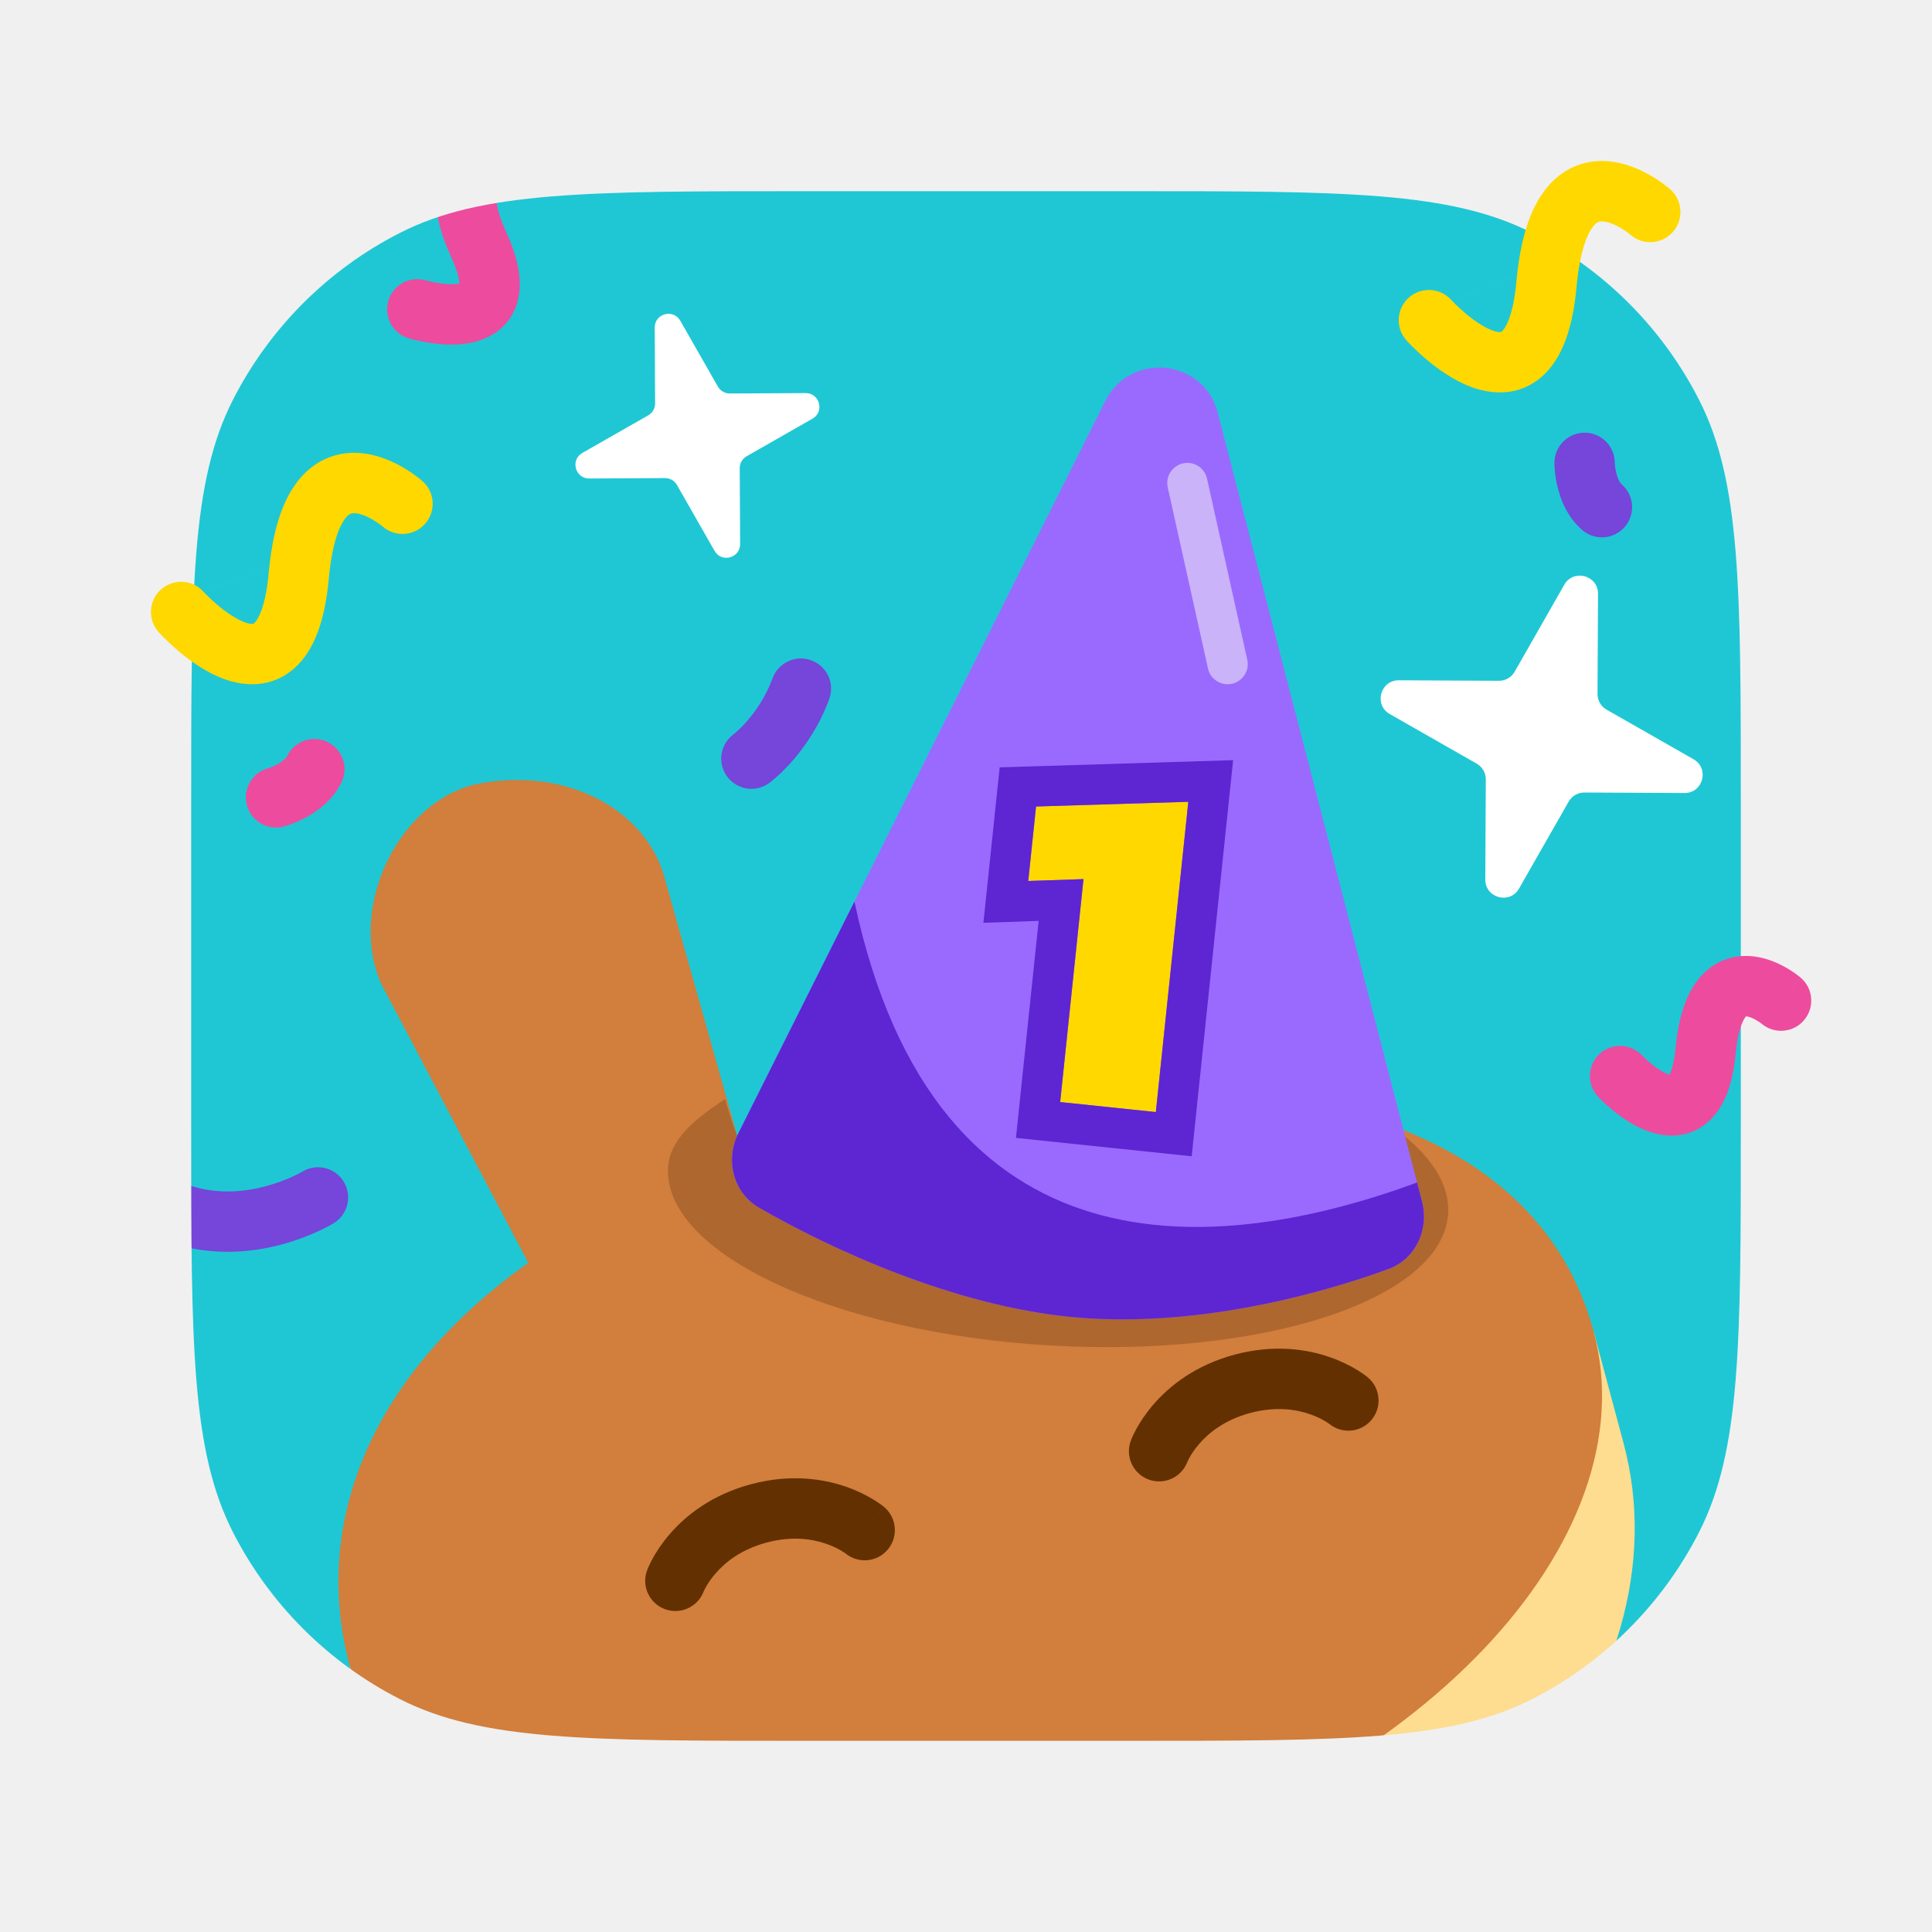
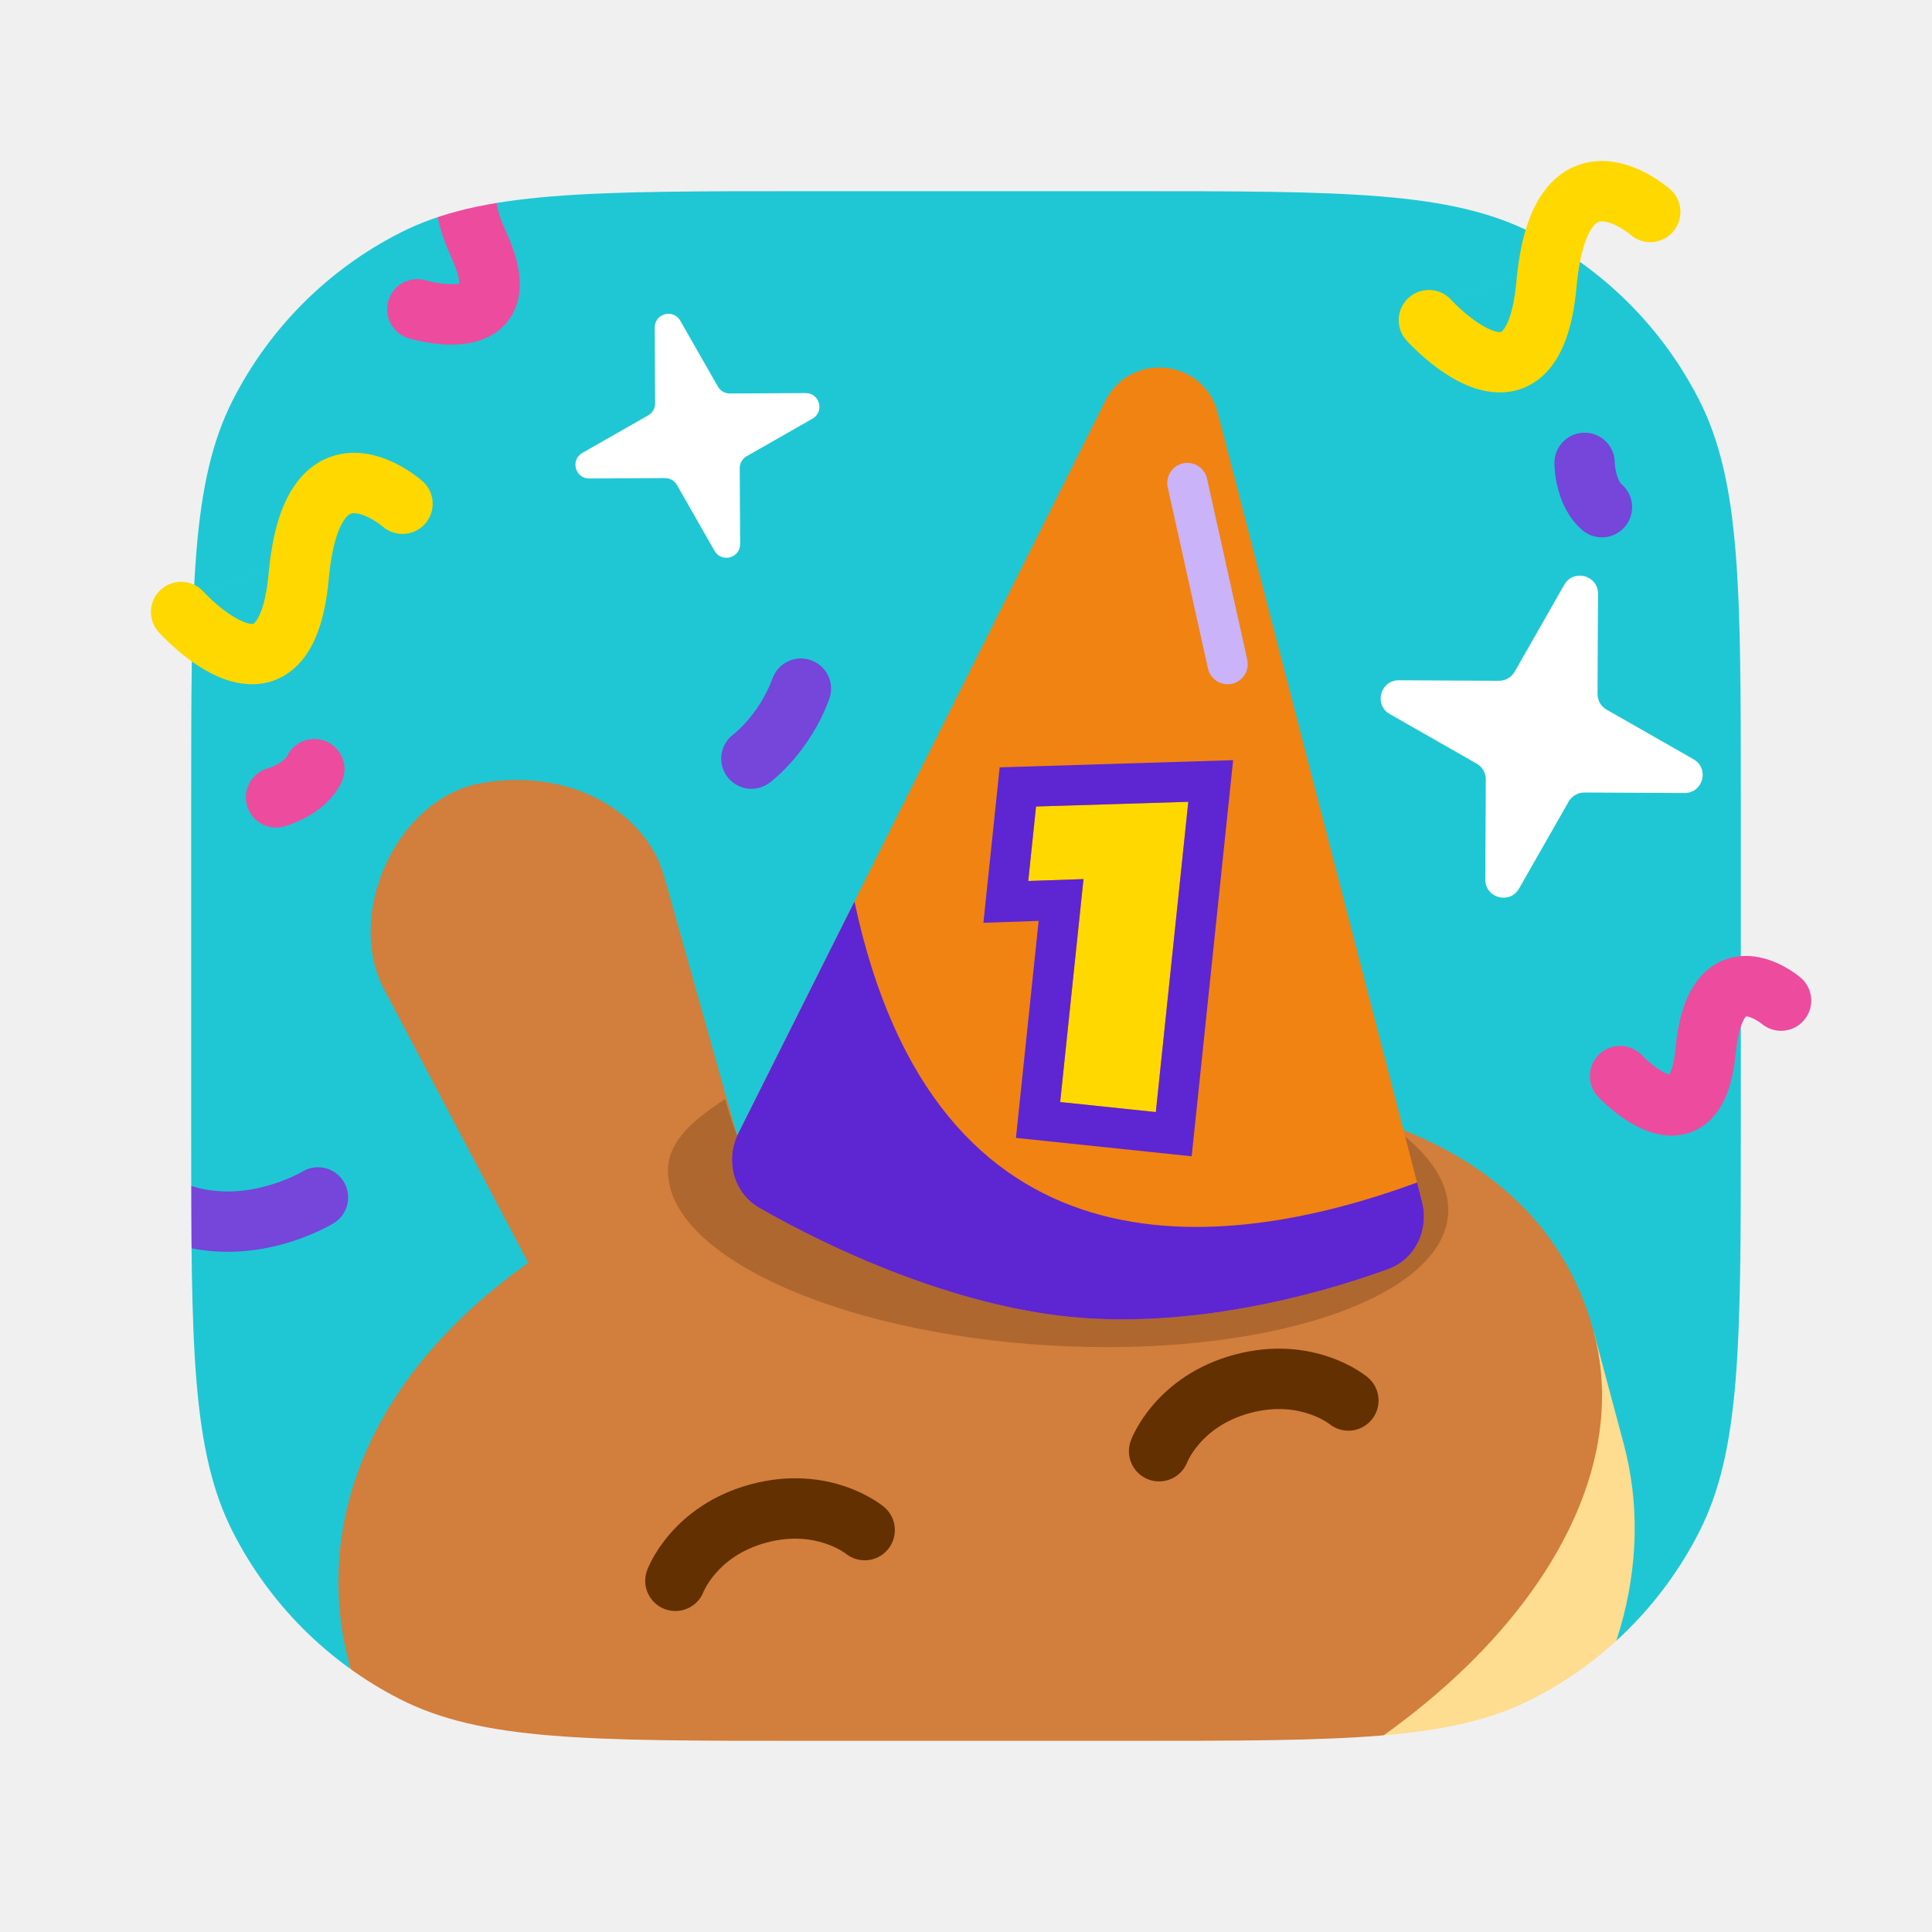
<svg xmlns="http://www.w3.org/2000/svg" width="192" height="192" fill="none" viewBox="0 0 192 192">
  <mask id="mask0" width="154" height="154" x="19" y="19" maskUnits="userSpaceOnUse" style="mask-type:alpha">
    <path fill="#EFF3F5" d="M19 79.8C19 58.518 19 47.877 23.142 39.748C26.785 32.598 32.598 26.785 39.748 23.142C47.877 19 58.518 19 79.8 19H112.2C133.482 19 144.123 19 152.252 23.142C159.402 26.785 165.215 32.598 168.858 39.748C173 47.877 173 58.518 173 79.8V112.2C173 133.482 173 144.123 168.858 152.252C165.215 159.402 159.402 165.215 152.252 168.858C144.123 173 133.482 173 112.2 173H79.8C58.518 173 47.877 173 39.748 168.858C32.598 165.215 26.785 159.402 23.142 152.252C19 144.123 19 133.482 19 112.2V79.8Z" />
  </mask>
  <g mask="url(#mask0)">
    <path fill="#1FC7D4" d="M6 6H186V186H6V6Z" />
    <path fill="#FEDC90" d="M161.351 143.439C167.804 167.523 145.358 194.463 111.216 203.611C77.073 212.76 44.164 200.652 37.711 176.568L34.736 165.468L158.377 132.339L161.351 143.439Z" />
    <path fill="#D27E3C" fill-rule="evenodd" d="M38 98C34.513 90.715 39.198 80.091 47 78C56 75.997 64.203 80.363 66.048 87.248L74 115.5C78.059 113.82 81.956 112.324 86.434 111.124C90.808 109.952 95.15 109.086 99.408 108.511L97.5 101.5C95.655 94.615 98 88.546 107.5 86C115.302 83.909 121.877 88.447 122.5 96.5L122.5 108.511C142.261 110.296 154.69 118.578 158.377 132.339C163.967 153.203 140.822 177.534 106.679 186.682C72.537 195.831 40.327 186.333 34.736 165.468C31.068 151.778 36.436 136.907 52.5 125.5L38 98Z" clip-rule="evenodd" />
    <path fill="#AE672F" d="M143.912 120.602C143.409 129.106 125.647 134.972 104.24 133.703C82.834 132.435 65.889 124.512 66.393 116.008C66.552 113.336 68.922 111.246 72.066 109.234C72.066 109.234 73.585 114.889 74.601 114.888C81.43 113.089 96.703 102.352 106.065 102.906C127.472 104.175 144.416 112.097 143.912 120.602Z" />
    <path fill="#7645D9" fill-rule="evenodd" d="M34.156 117.431C35.022 118.843 34.58 120.69 33.168 121.557L31.599 119C33.168 121.557 33.167 121.557 33.166 121.558L33.164 121.559L33.159 121.562L33.147 121.57L33.115 121.589C33.091 121.603 33.059 121.622 33.02 121.644C32.943 121.689 32.838 121.749 32.708 121.82C32.446 121.961 32.08 122.15 31.622 122.362C30.71 122.783 29.415 123.302 27.85 123.712C24.74 124.527 20.372 124.954 15.841 123.082C13.61 122.16 11.944 120.949 10.811 119.484C9.662 118.001 9.188 116.422 9.092 114.998C9 113.611 9.267 112.415 9.535 111.594C9.672 111.176 9.816 110.833 9.932 110.582C9.991 110.456 10.044 110.351 10.086 110.27C10.107 110.23 10.126 110.195 10.142 110.166L10.163 110.128L10.172 110.112L10.177 110.105L10.178 110.101C10.179 110.1 10.18 110.098 12.778 111.598L10.18 110.098C11.009 108.663 12.843 108.172 14.278 109C15.7 109.821 16.196 111.63 15.399 113.059C15.395 113.067 15.386 113.084 15.374 113.11C15.342 113.179 15.29 113.299 15.239 113.457C15.131 113.788 15.052 114.193 15.079 114.598C15.104 114.966 15.215 115.372 15.555 115.811C15.909 116.269 16.634 116.917 18.132 117.536C21.06 118.746 23.997 118.519 26.33 117.908C27.485 117.605 28.445 117.22 29.107 116.914C29.436 116.762 29.687 116.632 29.846 116.546C29.926 116.503 29.982 116.471 30.013 116.453L30.04 116.437L30.036 116.439L30.033 116.441M34.156 117.431C33.291 116.022 31.451 115.579 30.041 116.437L34.156 117.431ZM30.041 116.437C30.038 116.438 30.034 116.44 30.031 116.442L30.041 116.437Z" clip-rule="evenodd" />
    <path fill="#7645D9" fill-rule="evenodd" d="M74.674 75.391C76.451 77.808 76.452 77.807 76.453 77.807L76.455 77.805L76.458 77.803L76.466 77.797L76.486 77.782C76.501 77.771 76.519 77.757 76.54 77.741C76.582 77.709 76.635 77.667 76.7 77.615C76.828 77.511 77 77.368 77.205 77.184C77.615 76.819 78.161 76.291 78.763 75.603C79.961 74.231 81.414 72.182 82.409 69.472C82.98 67.917 82.182 66.193 80.627 65.622C79.072 65.051 77.348 65.849 76.777 67.404C76.093 69.265 75.087 70.692 74.245 71.654C73.827 72.132 73.459 72.486 73.208 72.71C73.084 72.821 72.989 72.899 72.934 72.944C72.907 72.966 72.889 72.98 72.882 72.985C72.882 72.985 72.882 72.985 72.882 72.985C72.882 72.985 72.882 72.985 72.882 72.985C71.56 73.97 71.28 75.838 72.257 77.168C73.239 78.503 75.117 78.789 76.451 77.808L74.674 75.391Z" clip-rule="evenodd" />
    <path fill="#ED4B9E" fill-rule="evenodd" d="M51.066 19.203C52.688 19.484 54.235 18.403 54.529 16.78C54.823 15.149 53.74 13.589 52.109 13.295L51.576 16.247C52.109 13.295 52.108 13.294 52.106 13.294L52.103 13.293L52.096 13.292L52.079 13.289L52.036 13.282C52.004 13.277 51.962 13.27 51.914 13.263C51.816 13.249 51.687 13.232 51.531 13.216C51.223 13.185 50.797 13.155 50.302 13.161C49.377 13.171 47.912 13.305 46.528 14.04C44.982 14.86 43.699 16.359 43.385 18.601C43.101 20.626 43.653 22.948 44.852 25.574C45.52 27.036 45.638 27.83 45.65 28.176C45.633 28.18 45.615 28.184 45.596 28.187C45.073 28.289 44.309 28.255 43.52 28.127C43.157 28.069 42.844 27.999 42.626 27.946C42.518 27.919 42.435 27.898 42.385 27.884C42.36 27.877 42.343 27.872 42.336 27.87L42.336 27.87M42.331 27.868C42.33 27.868 42.33 27.868 42.33 27.868L42.333 27.869L42.336 27.87C42.334 27.869 42.332 27.869 42.331 27.868M42.331 27.868C40.748 27.394 39.078 28.29 38.599 29.872C38.118 31.458 39.015 33.133 40.6 33.613L41.47 30.742C40.6 33.613 40.601 33.614 40.602 33.614L40.605 33.615L40.61 33.616L40.624 33.62L40.664 33.632C40.696 33.641 40.737 33.653 40.788 33.667C40.889 33.695 41.029 33.732 41.199 33.774C41.537 33.857 42.01 33.961 42.562 34.05C43.605 34.219 45.19 34.379 46.743 34.077C48.336 33.766 50.45 32.821 51.308 30.366C52.067 28.193 51.499 25.683 50.31 23.08C49.317 20.909 49.272 19.823 49.327 19.433C49.344 19.31 49.343 19.316 49.342 19.328C49.342 19.333 49.341 19.34 49.341 19.339C49.504 19.253 49.86 19.166 50.369 19.16C50.591 19.158 50.786 19.171 50.918 19.185C50.983 19.192 51.03 19.198 51.053 19.201C51.059 19.202 51.063 19.203 51.066 19.203C51.066 19.203 51.066 19.203 51.066 19.203M45.857 28.115C45.856 28.115 45.85 28.117 45.841 28.123C45.853 28.118 45.857 28.115 45.857 28.115Z" clip-rule="evenodd" />
    <path fill="#ED4B9E" fill-rule="evenodd" d="M26.635 76.349C25.048 76.787 24.109 78.424 24.536 80.017C24.965 81.618 26.61 82.568 28.21 82.139L27.433 79.241C28.21 82.139 28.211 82.139 28.212 82.138L28.217 82.137L28.226 82.135L28.245 82.129L28.298 82.114C28.338 82.103 28.389 82.087 28.45 82.068C28.571 82.031 28.732 81.977 28.923 81.907C29.301 81.768 29.816 81.555 30.381 81.251C31.436 80.684 33.031 79.605 33.935 77.757C34.663 76.269 34.046 74.472 32.558 73.744C31.07 73.016 29.273 73.632 28.545 75.121C28.446 75.324 28.137 75.646 27.54 75.967C27.278 76.108 27.03 76.21 26.851 76.276C26.764 76.308 26.698 76.33 26.662 76.341C26.648 76.345 26.639 76.348 26.635 76.349Z" clip-rule="evenodd" />
  </g>
  <path fill="#7645D9" fill-rule="evenodd" d="M160.476 45.977C160.463 44.331 159.125 43 157.476 43C155.819 43 154.476 44.343 154.476 46L157.476 46C154.476 46 154.476 46.001 154.476 46.002L154.476 46.008L154.476 46.016L154.476 46.037L154.477 46.091C154.477 46.133 154.479 46.187 154.482 46.25C154.487 46.377 154.496 46.546 154.515 46.749C154.551 47.15 154.624 47.703 154.771 48.327C155.046 49.493 155.675 51.312 157.227 52.664C158.476 53.752 160.371 53.622 161.459 52.373C162.548 51.123 162.417 49.228 161.168 48.14C160.998 47.992 160.766 47.61 160.611 46.95C160.543 46.661 160.508 46.395 160.49 46.205C160.482 46.112 160.478 46.043 160.477 46.005C160.476 45.991 160.476 45.982 160.476 45.977Z" clip-rule="evenodd" />
-   <path fill="#9A6AFF" d="M106.481 130.881C118.161 132.015 130.467 128.862 137.959 126.119C140.673 125.126 142.039 122.203 141.316 119.411L121.016 41.007C119.628 35.645 112.326 34.89 109.841 39.85L73.383 112.612C72.042 115.289 72.871 118.543 75.462 120.033C82.731 124.211 94.781 129.744 106.481 130.881Z" />
+   <path fill="#f18312" d="M106.481 130.881C118.161 132.015 130.467 128.862 137.959 126.119C140.673 125.126 142.039 122.203 141.316 119.411L121.016 41.007C119.628 35.645 112.326 34.89 109.841 39.85L73.383 112.612C72.042 115.289 72.871 118.543 75.462 120.033C82.731 124.211 94.781 129.744 106.481 130.881Z" />
  <path fill="#5E25D2" fill-rule="evenodd" d="M137.959 126.119C130.467 128.862 118.161 132.015 106.481 130.88C94.781 129.744 82.731 124.211 75.462 120.032C72.872 118.543 72.042 115.289 73.383 112.612L84.914 89.598C92.993 127.572 121.175 124.744 140.826 117.518L141.316 119.411C142.039 122.203 140.673 125.126 137.959 126.119Z" clip-rule="evenodd" />
  <path fill="#633001" fill-rule="evenodd" d="M69.922 158.173C69.335 159.705 67.624 160.484 66.081 159.915C64.527 159.341 63.732 157.616 64.306 156.061L67.12 157.1C64.306 156.061 64.306 156.06 64.307 156.058L64.308 156.055L64.31 156.049L64.316 156.035L64.329 156.001C64.338 155.976 64.35 155.946 64.364 155.911C64.392 155.842 64.43 155.755 64.477 155.651C64.57 155.443 64.703 155.168 64.883 154.844C65.24 154.197 65.787 153.344 66.578 152.433C68.172 150.594 70.739 148.545 74.629 147.503C78.519 146.46 81.766 146.952 84.066 147.747C85.206 148.141 86.106 148.607 86.739 148.988C87.057 149.178 87.309 149.35 87.495 149.483C87.587 149.55 87.663 149.607 87.722 149.653C87.752 149.676 87.777 149.696 87.798 149.712L87.826 149.735L87.838 149.745L87.843 149.749L87.845 149.751C87.847 149.752 87.848 149.753 85.93 152.06L87.848 149.753C89.122 150.812 89.296 152.704 88.237 153.978C87.186 155.243 85.314 155.424 84.04 154.39C84.033 154.385 84.016 154.372 83.99 154.353C83.927 154.308 83.811 154.228 83.645 154.128C83.313 153.928 82.791 153.655 82.106 153.418C80.755 152.951 78.741 152.612 76.181 153.298C73.622 153.984 72.047 155.284 71.111 156.364C70.636 156.912 70.321 157.409 70.133 157.749C70.039 157.918 69.978 158.045 69.947 158.116C69.933 158.146 69.925 158.165 69.922 158.173Z" clip-rule="evenodd" />
  <path fill="#633001" fill-rule="evenodd" d="M117.992 145.293C117.405 146.825 115.694 147.604 114.151 147.034C112.597 146.46 111.802 144.735 112.376 143.181L115.19 144.22C112.376 143.181 112.376 143.18 112.377 143.178L112.378 143.175L112.38 143.169L112.386 143.155L112.399 143.121C112.408 143.096 112.42 143.066 112.434 143.031C112.462 142.962 112.5 142.874 112.546 142.77C112.64 142.563 112.773 142.288 112.953 141.964C113.31 141.317 113.857 140.464 114.647 139.553C116.242 137.714 118.808 135.665 122.698 134.622C126.589 133.58 129.836 134.071 132.136 134.867C133.276 135.261 134.176 135.726 134.809 136.107C135.127 136.298 135.379 136.47 135.565 136.603C135.657 136.669 135.733 136.727 135.792 136.772C135.822 136.795 135.847 136.815 135.868 136.832L135.896 136.855L135.908 136.865L135.913 136.869L135.915 136.871C135.916 136.872 135.918 136.873 134 139.18L135.918 136.873C137.192 137.932 137.366 139.823 136.307 141.098C135.256 142.362 133.384 142.544 132.11 141.51C132.103 141.505 132.086 141.492 132.06 141.473C131.997 141.427 131.881 141.348 131.715 141.248C131.383 141.048 130.861 140.774 130.176 140.537C128.825 140.07 126.811 139.732 124.251 140.418C121.692 141.104 120.117 142.404 119.181 143.483C118.706 144.031 118.391 144.529 118.203 144.869C118.109 145.038 118.048 145.165 118.017 145.236C118.003 145.265 117.995 145.285 117.992 145.293Z" clip-rule="evenodd" />
  <path fill="#FFD800" d="M105.359 109.521L107.677 87.363L102.187 87.551L102.961 80.15L118.092 79.683L114.866 110.515L105.359 109.521Z" />
  <path fill="#5E25D2" fill-rule="evenodd" d="M100.964 113.083L103.22 91.518L97.73 91.707L99.346 76.259L122.547 75.544L118.428 114.91L100.964 113.083ZM107.677 87.363L105.359 109.521L114.866 110.515L118.092 79.683L102.961 80.15L102.187 87.551L107.677 87.363Z" clip-rule="evenodd" />
  <path fill="#fff" d="M150.963 88.301C150.047 89.906 147.597 89.249 147.606 87.402L147.658 77.459C147.661 76.811 147.315 76.211 146.751 75.89L138.115 70.963C136.511 70.047 137.167 67.597 139.015 67.606L148.957 67.657C149.606 67.661 150.205 67.314 150.527 66.751L155.454 58.115C156.369 56.511 158.82 57.167 158.81 59.015L158.759 68.957C158.756 69.606 159.102 70.205 159.665 70.527L168.301 75.454C169.906 76.369 169.249 78.82 167.402 78.81L157.459 78.759C156.811 78.756 156.211 79.102 155.89 79.665L150.963 88.301Z" />
  <path fill="#fff" d="M73.553 54.062C73.56 55.462 71.704 55.959 71.01 54.743L67.278 48.201C67.034 47.774 66.58 47.512 66.089 47.514L58.557 47.553C57.157 47.56 56.66 45.704 57.875 45.01L64.418 41.278C64.844 41.034 65.107 40.58 65.104 40.089L65.066 32.557C65.058 31.157 66.915 30.66 67.608 31.875L71.341 38.418C71.584 38.844 72.039 39.107 72.53 39.104L80.062 39.066C81.462 39.058 81.959 40.915 80.743 41.608L74.201 45.341C73.774 45.584 73.512 46.039 73.514 46.53L73.553 54.062Z" />
  <path fill="#FFD800" fill-rule="evenodd" d="M162.027 23.324C163.27 24.409 165.157 24.288 166.249 23.049C167.346 21.807 167.227 19.911 165.985 18.815L164.029 21.031C165.985 18.815 165.984 18.814 165.983 18.813L165.98 18.811L165.974 18.805L165.96 18.793L165.921 18.76C165.891 18.734 165.852 18.701 165.804 18.662C165.709 18.584 165.579 18.48 165.419 18.359C165.101 18.119 164.65 17.802 164.1 17.48C163.061 16.87 161.394 16.077 159.471 16.005C157.341 15.926 155.132 16.753 153.477 18.964C151.962 20.988 151.065 23.965 150.7 27.961C150.374 31.526 149.564 32.655 149.277 32.913C149.275 32.915 149.274 32.917 149.271 32.919C149.238 32.958 149.1 33.12 148.34 32.848C147.473 32.537 146.468 31.849 145.576 31.09C145.155 30.732 144.806 30.399 144.566 30.159C144.446 30.04 144.355 29.945 144.297 29.884C144.269 29.853 144.248 29.831 144.237 29.819L144.229 29.81M162.027 23.324C162.023 23.321 162.012 23.312 161.994 23.297C161.958 23.267 161.894 23.216 161.807 23.151C161.632 23.018 161.374 22.837 161.064 22.655C160.385 22.256 159.731 22.019 159.248 22.001C158.971 21.991 158.688 22.015 158.281 22.559C157.733 23.291 156.998 24.975 156.675 28.506C156.313 32.47 155.318 35.552 153.286 37.377C150.988 39.441 148.253 39.191 146.316 38.496C144.433 37.821 142.774 36.583 141.69 35.661C141.122 35.179 140.655 34.733 140.326 34.405C140.161 34.24 140.029 34.103 139.935 34.003C139.888 33.953 139.85 33.913 139.822 33.883L139.788 33.845L139.777 33.832L139.771 33.826C139.77 33.825 139.769 33.824 141.933 31.879L139.769 33.824C138.661 32.592 138.762 30.695 139.994 29.587C141.225 28.481 143.119 28.58 144.227 29.808" clip-rule="evenodd" />
  <path fill="#FFD800" fill-rule="evenodd" d="M38.027 52.324C39.27 53.409 41.157 53.288 42.249 52.049C43.346 50.807 43.227 48.911 41.985 47.815L41.983 47.813L41.98 47.81L41.96 47.793L41.921 47.76C41.891 47.734 41.852 47.701 41.804 47.662C41.709 47.584 41.579 47.48 41.419 47.359C41.101 47.119 40.65 46.802 40.1 46.48C39.061 45.87 37.394 45.077 35.471 45.005C33.342 44.926 31.132 45.753 29.477 47.964C27.962 49.988 27.065 52.965 26.7 56.961C26.374 60.525 25.564 61.655 25.277 61.913C25.277 61.913 25.274 61.917 25.271 61.919C25.238 61.958 25.1 62.12 24.34 61.848C23.473 61.537 22.468 60.849 21.576 60.09C21.155 59.732 20.806 59.399 20.566 59.159C20.446 59.039 20.355 58.945 20.297 58.884C20.269 58.853 20.248 58.831 20.237 58.819L20.229 58.81M38.027 52.324C38.023 52.321 38.012 52.312 37.994 52.297C37.958 52.267 37.894 52.216 37.807 52.151C37.632 52.018 37.374 51.837 37.064 51.655C36.385 51.256 35.731 51.019 35.248 51.001C34.971 50.991 34.688 51.015 34.281 51.559C33.733 52.291 32.998 53.975 32.675 57.507C32.313 61.47 31.319 64.552 29.286 66.377C26.988 68.441 24.253 68.19 22.316 67.496C20.433 66.821 18.774 65.583 17.69 64.661C17.122 64.178 16.655 63.733 16.326 63.405C16.161 63.24 16.029 63.103 15.935 63.003C15.888 62.953 15.85 62.913 15.822 62.882L15.788 62.845L15.777 62.832L15.771 62.826C15.771 62.826 15.769 62.824 17.933 60.879L15.769 62.824C14.661 61.592 14.762 59.695 15.994 58.587C17.225 57.481 19.119 57.58 20.227 58.808" clip-rule="evenodd" />
  <path fill="#ED4B9E" fill-rule="evenodd" d="M175.08 101.745C176.344 102.799 178.225 102.637 179.29 101.378C180.36 100.113 180.203 98.22 178.938 97.15L177 99.44C178.938 97.15 178.937 97.148 178.935 97.147L178.933 97.145L178.927 97.141L178.914 97.13L178.881 97.102C178.855 97.081 178.823 97.055 178.784 97.025C178.707 96.963 178.603 96.884 178.476 96.793C178.225 96.611 177.871 96.372 177.44 96.13C176.633 95.676 175.298 95.06 173.732 95.004C171.983 94.942 170.122 95.598 168.729 97.383C167.471 98.995 166.787 101.282 166.514 104.155C166.361 105.755 166.066 106.502 165.903 106.808C165.887 106.802 165.869 106.797 165.85 106.79C165.346 106.617 164.702 106.205 164.083 105.7C163.798 105.468 163.561 105.251 163.399 105.096C163.319 105.019 163.259 104.959 163.222 104.922C163.204 104.904 163.192 104.891 163.186 104.885L163.186 104.885M163.183 104.882C163.182 104.881 163.182 104.881 163.182 104.881L163.184 104.883L163.186 104.885C163.185 104.883 163.184 104.882 163.183 104.882M163.183 104.882C162.049 103.679 160.155 103.62 158.948 104.751C157.739 105.884 157.678 107.783 158.811 108.992L161 106.94C158.811 108.992 158.812 108.992 158.813 108.993L158.815 108.995L158.819 108.999L158.829 109.01L158.857 109.04C158.88 109.063 158.91 109.094 158.947 109.132C159.021 109.207 159.123 109.308 159.249 109.43C159.501 109.671 159.858 109.997 160.292 110.351C161.11 111.018 162.404 111.95 163.9 112.464C165.434 112.992 167.737 113.23 169.708 111.533C171.452 110.031 172.215 107.573 172.486 104.724C172.713 102.348 173.217 101.385 173.459 101.075C173.535 100.976 173.532 100.981 173.524 100.991C173.521 100.995 173.518 101 173.518 101C173.702 101.007 174.055 101.11 174.498 101.359C174.692 101.468 174.853 101.577 174.961 101.655C175.014 101.693 175.051 101.722 175.07 101.737C175.074 101.74 175.078 101.743 175.08 101.745C175.08 101.745 175.08 101.745 175.08 101.745M166.113 106.858C166.112 106.858 166.106 106.857 166.095 106.857C166.108 106.859 166.113 106.859 166.113 106.858Z" clip-rule="evenodd" />
  <path fill="#CAB3F8" fill-rule="evenodd" d="M117.566 46.048C118.644 45.808 119.713 46.488 119.952 47.566L123.952 65.566C124.192 66.644 123.512 67.713 122.434 67.952C121.356 68.192 120.287 67.512 120.048 66.434L116.048 48.434C115.808 47.356 116.488 46.287 117.566 46.048Z" clip-rule="evenodd" />
</svg>
